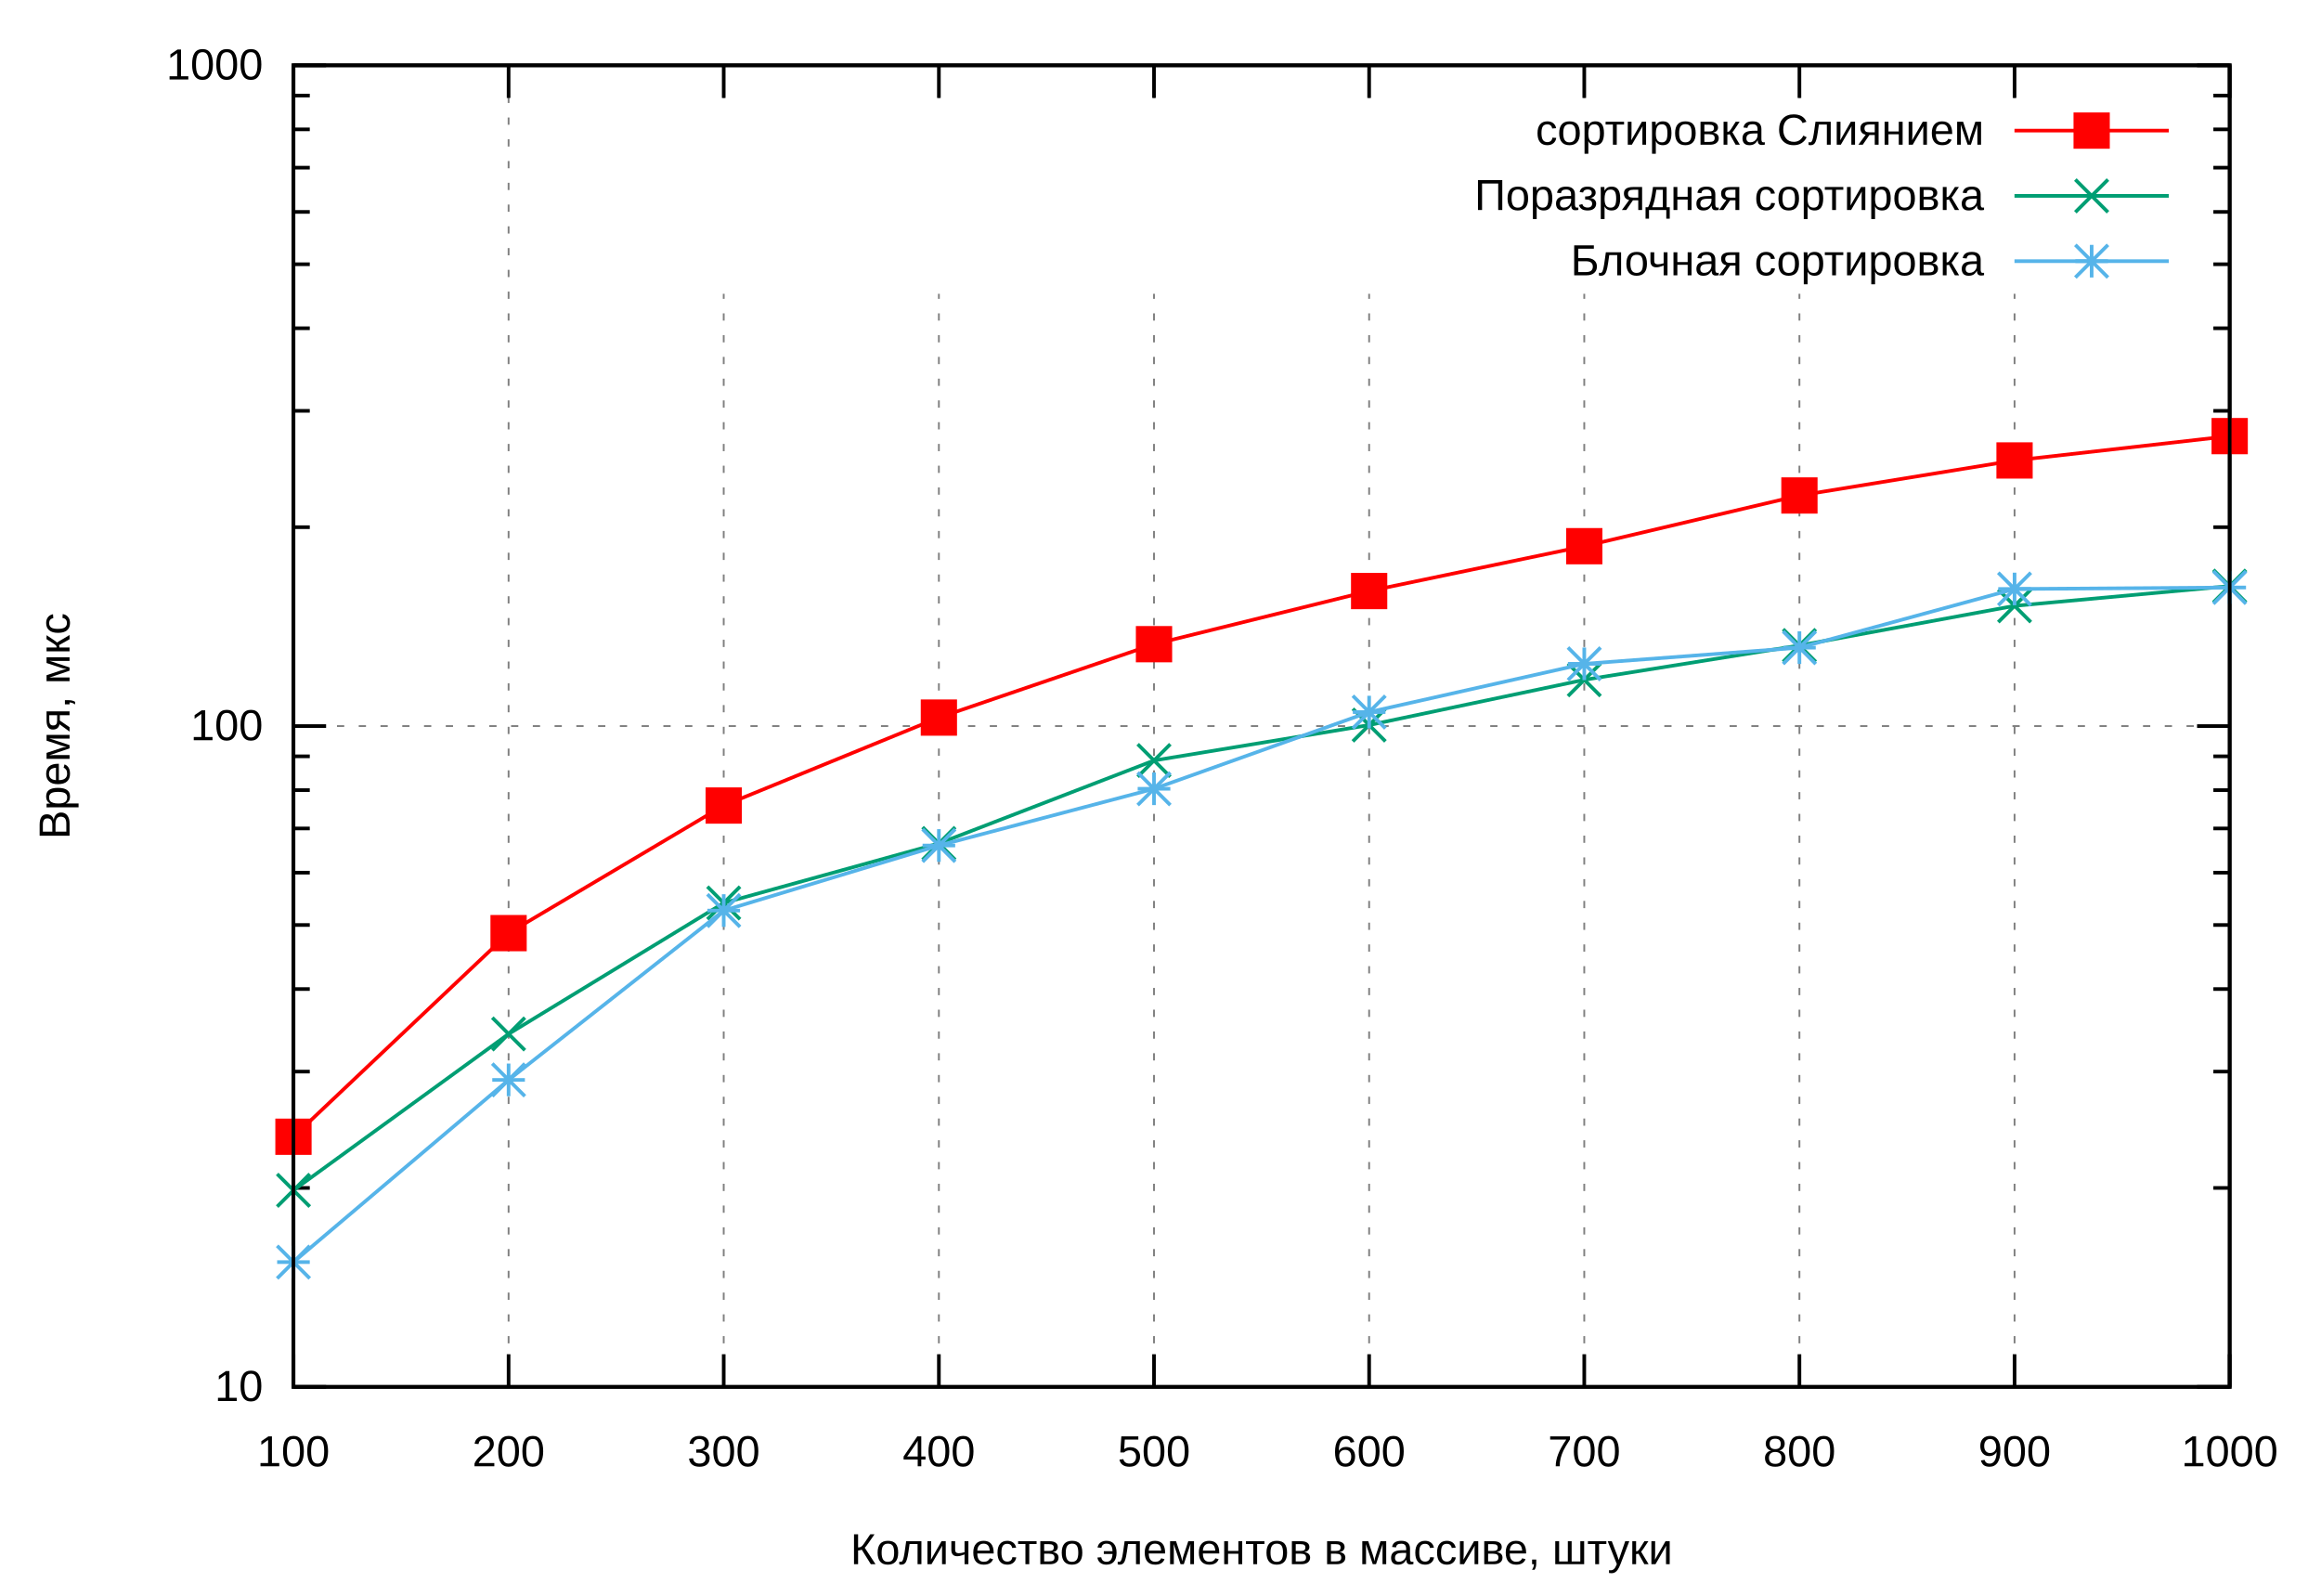
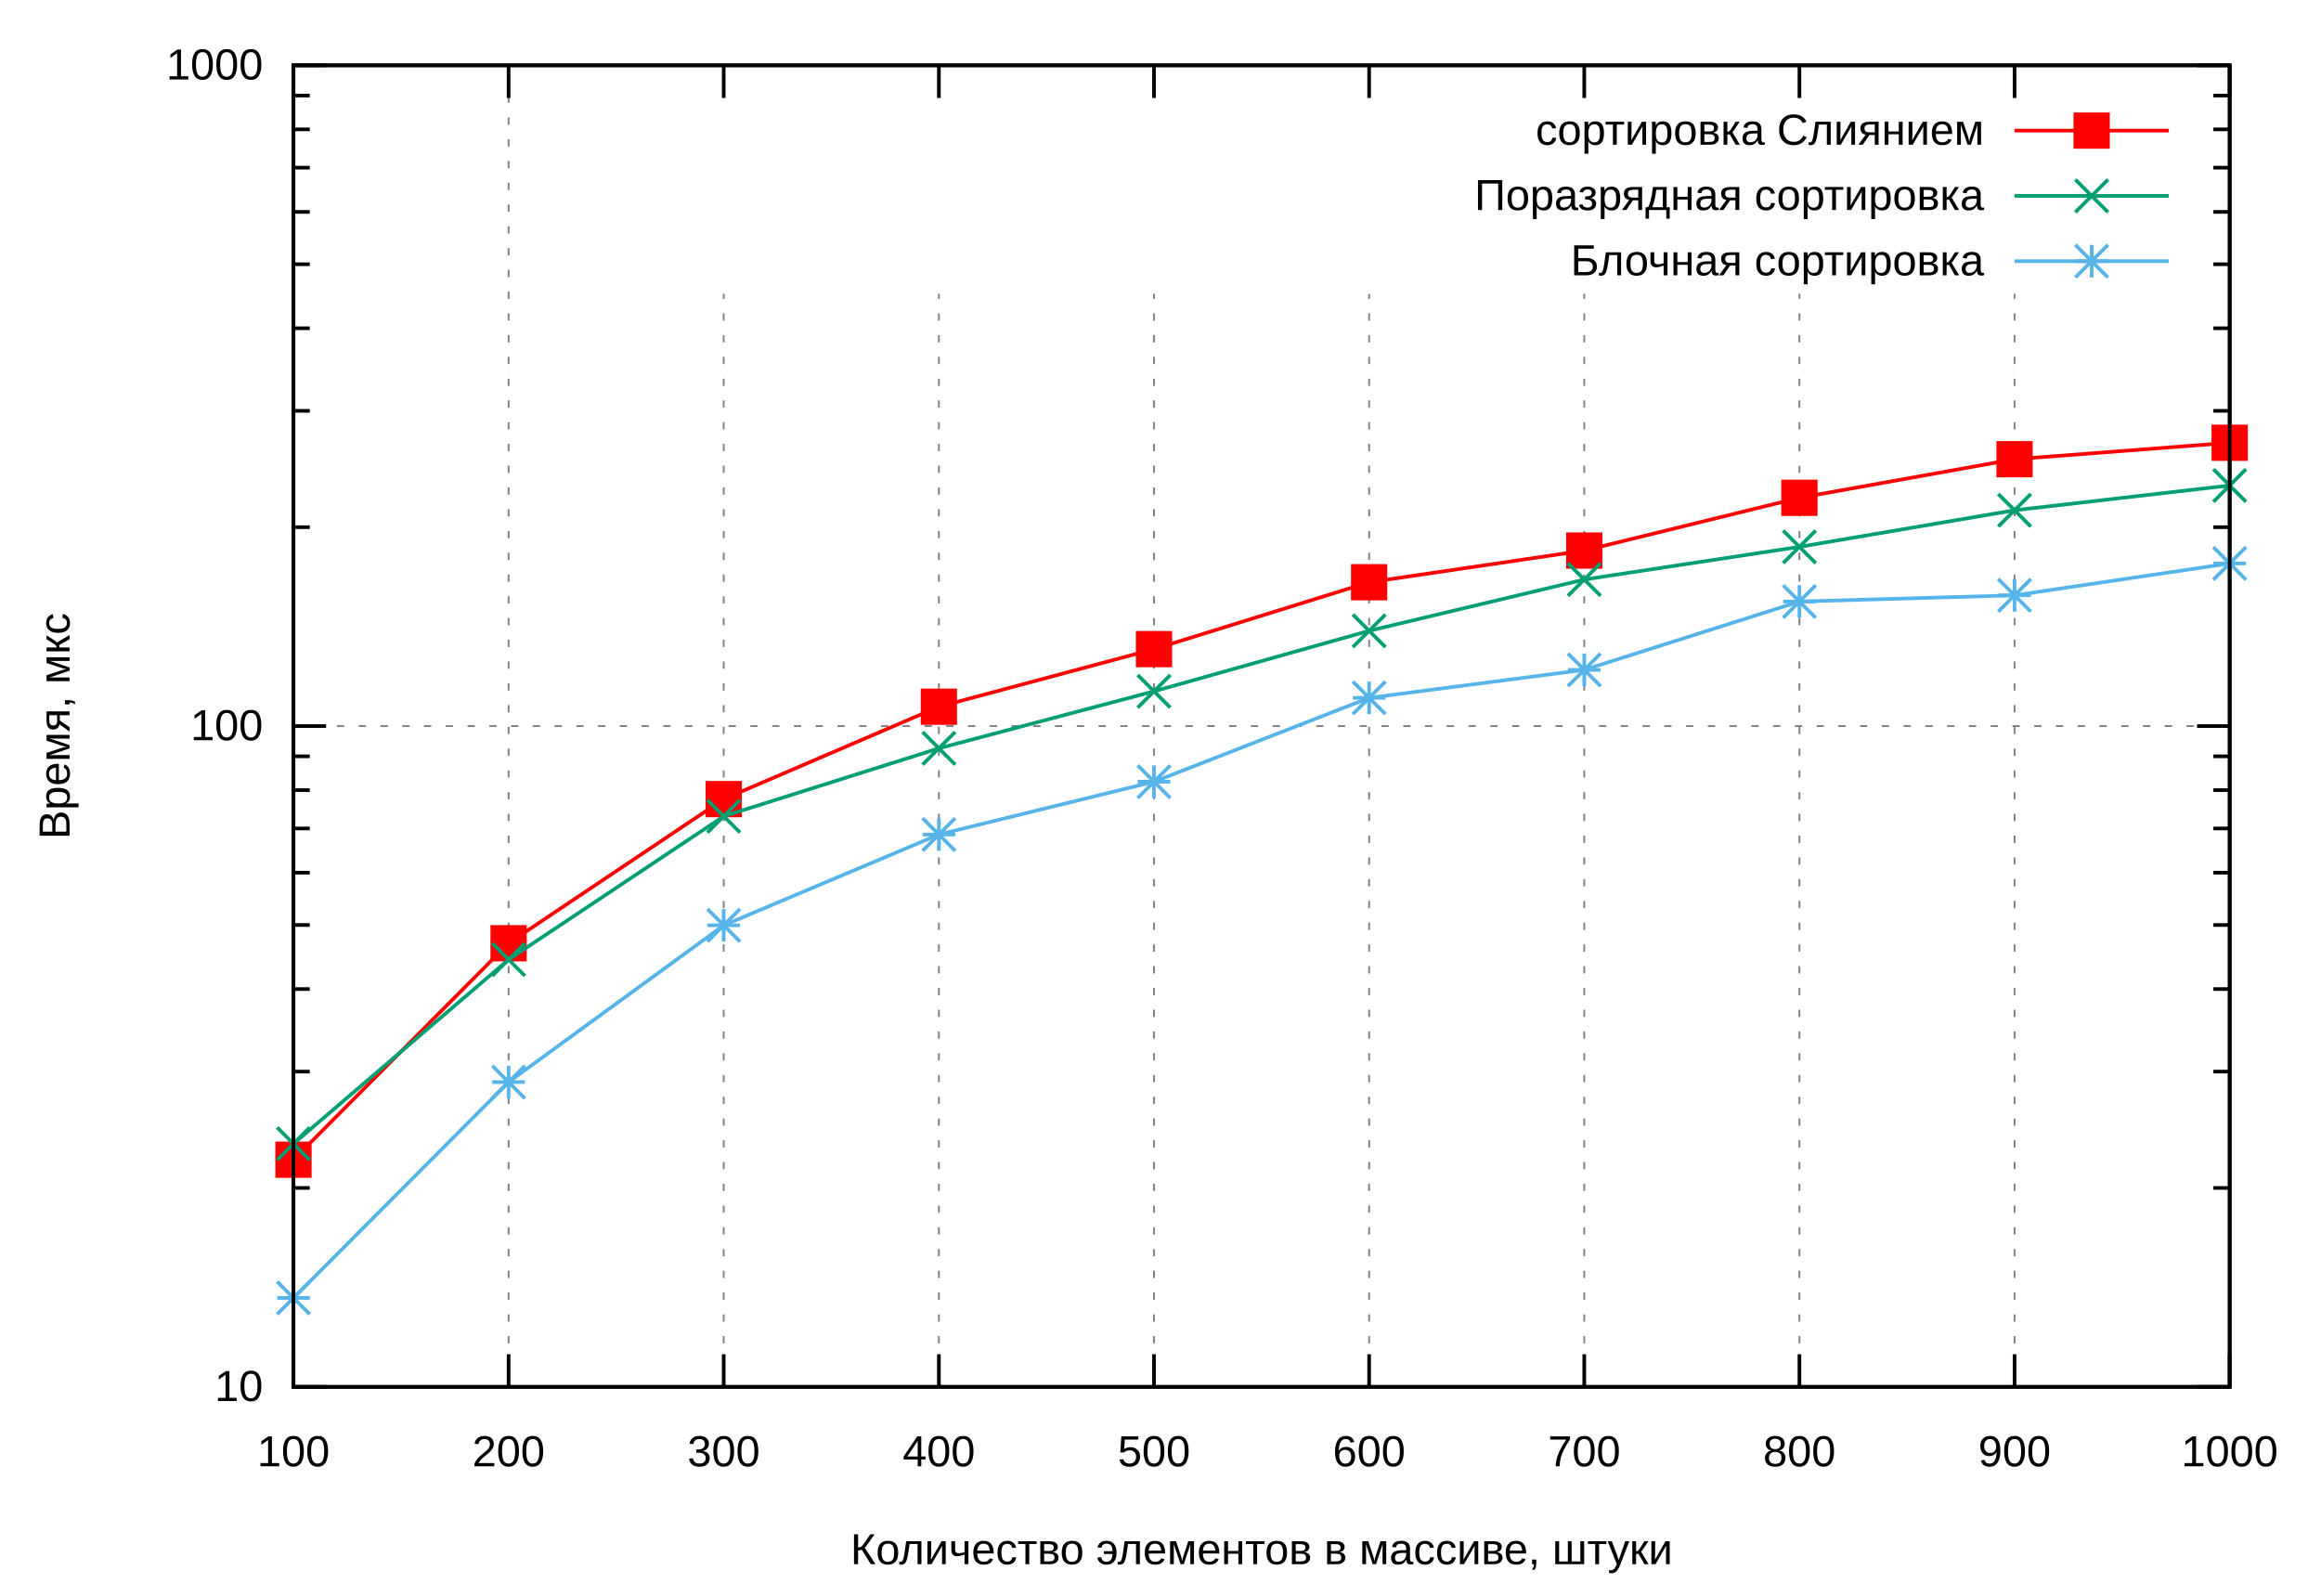
<svg xmlns="http://www.w3.org/2000/svg" xmlns:xlink="http://www.w3.org/1999/xlink" width="640" height="440" viewBox="0 0 640 440">
  <g id="gnuplot_canvas">
    <rect x="0" y="0" width="640" height="440" fill="none" />
    <defs>
      <circle id="gpDot" r="0.5" stroke-width="0.5" stroke="currentColor" />
      <path id="gpPt0" stroke-width="0.222" stroke="currentColor" d="M-1,0 h2 M0,-1 v2" />
      <path id="gpPt1" stroke-width="0.222" stroke="currentColor" d="M-1,-1 L1,1 M1,-1 L-1,1" />
      <path id="gpPt2" stroke-width="0.222" stroke="currentColor" d="M-1,0 L1,0 M0,-1 L0,1 M-1,-1 L1,1 M-1,1 L1,-1" />
      <rect id="gpPt3" stroke-width="0.222" stroke="currentColor" x="-1" y="-1" width="2" height="2" />
      <rect id="gpPt4" stroke-width="0.222" stroke="currentColor" fill="currentColor" x="-1" y="-1" width="2" height="2" />
      <circle id="gpPt5" stroke-width="0.222" stroke="currentColor" cx="0" cy="0" r="1" />
      <use xlink:href="#gpPt5" id="gpPt6" fill="currentColor" stroke="none" />
      <path id="gpPt7" stroke-width="0.222" stroke="currentColor" d="M0,-1.33 L-1.33,0.67 L1.33,0.67 z" />
      <use xlink:href="#gpPt7" id="gpPt8" fill="currentColor" stroke="none" />
      <use xlink:href="#gpPt7" id="gpPt9" stroke="currentColor" transform="rotate(180)" />
      <use xlink:href="#gpPt9" id="gpPt10" fill="currentColor" stroke="none" />
      <use xlink:href="#gpPt3" id="gpPt11" stroke="currentColor" transform="rotate(45)" />
      <use xlink:href="#gpPt11" id="gpPt12" fill="currentColor" stroke="none" />
      <path id="gpPt13" stroke-width="0.222" stroke="currentColor" d="M0,1.330 L1.265,0.411 L0.782,-1.067 L-0.782,-1.076 L-1.265,0.411 z" />
      <use xlink:href="#gpPt13" id="gpPt14" fill="currentColor" stroke="none" />
      <filter id="textbox" filterUnits="objectBoundingBox" x="0" y="0" height="1" width="1">
        <feFlood flood-color="white" flood-opacity="1" result="bgnd" />
        <feComposite in="SourceGraphic" in2="bgnd" operator="atop" />
      </filter>
      <filter id="greybox" filterUnits="objectBoundingBox" x="0" y="0" height="1" width="1">
        <feFlood flood-color="lightgrey" flood-opacity="1" result="grey" />
        <feComposite in="SourceGraphic" in2="grey" operator="atop" />
      </filter>
    </defs>
    <g fill="none" color="white" stroke="currentColor" stroke-width="1.00" stroke-linecap="butt" stroke-linejoin="miter">
</g>
    <g fill="none" color="black" stroke="currentColor" stroke-width="1.00" stroke-linecap="butt" stroke-linejoin="miter">
</g>
    <g fill="none" color="black" stroke="black" stroke-width="0.50" stroke-linecap="butt" stroke-linejoin="miter">
</g>
    <g fill="none" color="gray" stroke="currentColor" stroke-width="0.50" stroke-linecap="butt" stroke-linejoin="miter">
      <path stroke="gray" stroke-dasharray="2,4" class="gridline" d="M80.92,382.40 L614.82,382.40  " />
    </g>
    <g fill="none" color="gray" stroke="gray" stroke-width="1.00" stroke-linecap="butt" stroke-linejoin="miter">
</g>
    <g fill="none" color="black" stroke="currentColor" stroke-width="1.00" stroke-linecap="butt" stroke-linejoin="miter">
      <path stroke="black" d="M80.92,382.40 L89.92,382.40 M614.82,382.40 L605.82,382.40  " />
      <g transform="translate(72.53,386.30)" stroke="none" fill="black" font-family="Arial" font-size="12.00" text-anchor="end">
        <text>
          <tspan font-family="Arial"> 10</tspan>
        </text>
      </g>
    </g>
    <g fill="none" color="black" stroke="currentColor" stroke-width="1.00" stroke-linecap="butt" stroke-linejoin="miter">
      <path stroke="black" d="M80.92,327.55 L85.42,327.55 M614.82,327.55 L610.32,327.55 M80.92,295.47 L85.42,295.47 M614.82,295.47 L610.32,295.47   M80.92,272.71 L85.42,272.71 M614.82,272.71 L610.32,272.71 M80.92,255.05 L85.42,255.05 M614.82,255.05 L610.32,255.05   M80.92,240.62 L85.42,240.62 M614.82,240.62 L610.32,240.62 M80.92,228.43 L85.42,228.43 M614.82,228.43 L610.32,228.43   M80.92,217.86 L85.42,217.86 M614.82,217.86 L610.32,217.86 M80.92,208.54 L85.42,208.54 M614.82,208.54 L610.32,208.54    " />
    </g>
    <g fill="none" color="black" stroke="black" stroke-width="0.50" stroke-linecap="butt" stroke-linejoin="miter">
</g>
    <g fill="none" color="gray" stroke="currentColor" stroke-width="0.50" stroke-linecap="butt" stroke-linejoin="miter">
      <path stroke="gray" stroke-dasharray="2,4" class="gridline" d="M80.92,200.20 L614.82,200.20  " />
    </g>
    <g fill="none" color="gray" stroke="gray" stroke-width="1.00" stroke-linecap="butt" stroke-linejoin="miter">
</g>
    <g fill="none" color="black" stroke="currentColor" stroke-width="1.00" stroke-linecap="butt" stroke-linejoin="miter">
      <path stroke="black" d="M80.92,200.20 L89.92,200.20 M614.82,200.20 L605.82,200.20  " />
      <g transform="translate(72.53,204.10)" stroke="none" fill="black" font-family="Arial" font-size="12.00" text-anchor="end">
        <text>
          <tspan font-family="Arial"> 100</tspan>
        </text>
      </g>
    </g>
    <g fill="none" color="black" stroke="currentColor" stroke-width="1.00" stroke-linecap="butt" stroke-linejoin="miter">
      <path stroke="black" d="M80.92,145.36 L85.42,145.36 M614.82,145.36 L610.32,145.36 M80.92,113.28 L85.42,113.28 M614.82,113.28 L610.32,113.28   M80.92,90.51 L85.42,90.51 M614.82,90.51 L610.32,90.51 M80.92,72.86 L85.42,72.86 M614.82,72.86 L610.32,72.86   M80.92,58.43 L85.42,58.43 M614.82,58.43 L610.32,58.43 M80.92,46.23 L85.42,46.23 M614.82,46.23 L610.32,46.23   M80.92,35.67 L85.42,35.67 M614.82,35.67 L610.32,35.67 M80.92,26.35 L85.42,26.35 M614.82,26.35 L610.32,26.35    " />
    </g>
    <g fill="none" color="black" stroke="black" stroke-width="0.50" stroke-linecap="butt" stroke-linejoin="miter">
</g>
    <g fill="none" color="gray" stroke="currentColor" stroke-width="0.50" stroke-linecap="butt" stroke-linejoin="miter">
      <path stroke="gray" stroke-dasharray="2,4" class="gridline" d="M80.92,18.01 L614.82,18.01  " />
    </g>
    <g fill="none" color="gray" stroke="gray" stroke-width="1.00" stroke-linecap="butt" stroke-linejoin="miter">
</g>
    <g fill="none" color="black" stroke="currentColor" stroke-width="1.00" stroke-linecap="butt" stroke-linejoin="miter">
      <path stroke="black" d="M80.92,18.01 L89.92,18.01 M614.82,18.01 L605.82,18.01  " />
      <g transform="translate(72.53,21.91)" stroke="none" fill="black" font-family="Arial" font-size="12.00" text-anchor="end">
        <text>
          <tspan font-family="Arial"> 1000</tspan>
        </text>
      </g>
    </g>
    <g fill="none" color="black" stroke="currentColor" stroke-width="1.00" stroke-linecap="butt" stroke-linejoin="miter">
</g>
    <g fill="none" color="black" stroke="black" stroke-width="0.50" stroke-linecap="butt" stroke-linejoin="miter">
</g>
    <g fill="none" color="gray" stroke="currentColor" stroke-width="0.50" stroke-linecap="butt" stroke-linejoin="miter">
      <path stroke="gray" stroke-dasharray="2,4" class="gridline" d="M80.92,382.40 L80.92,18.01  " />
    </g>
    <g fill="none" color="gray" stroke="gray" stroke-width="1.00" stroke-linecap="butt" stroke-linejoin="miter">
</g>
    <g fill="none" color="black" stroke="currentColor" stroke-width="1.00" stroke-linecap="butt" stroke-linejoin="miter">
      <path stroke="black" d="M80.92,382.40 L80.92,373.40 M80.92,18.01 L80.92,27.01  " />
      <g transform="translate(80.92,404.30)" stroke="none" fill="black" font-family="Arial" font-size="12.00" text-anchor="middle">
        <text>
          <tspan font-family="Arial"> 100</tspan>
        </text>
      </g>
    </g>
    <g fill="none" color="black" stroke="currentColor" stroke-width="1.00" stroke-linecap="butt" stroke-linejoin="miter">
</g>
    <g fill="none" color="black" stroke="black" stroke-width="0.50" stroke-linecap="butt" stroke-linejoin="miter">
</g>
    <g fill="none" color="gray" stroke="currentColor" stroke-width="0.50" stroke-linecap="butt" stroke-linejoin="miter">
      <path stroke="gray" stroke-dasharray="2,4" class="gridline" d="M140.24,382.40 L140.24,18.01  " />
    </g>
    <g fill="none" color="gray" stroke="gray" stroke-width="1.00" stroke-linecap="butt" stroke-linejoin="miter">
</g>
    <g fill="none" color="black" stroke="currentColor" stroke-width="1.00" stroke-linecap="butt" stroke-linejoin="miter">
      <path stroke="black" d="M140.24,382.40 L140.24,373.40 M140.24,18.01 L140.24,27.01  " />
      <g transform="translate(140.24,404.30)" stroke="none" fill="black" font-family="Arial" font-size="12.00" text-anchor="middle">
        <text>
          <tspan font-family="Arial"> 200</tspan>
        </text>
      </g>
    </g>
    <g fill="none" color="black" stroke="currentColor" stroke-width="1.00" stroke-linecap="butt" stroke-linejoin="miter">
</g>
    <g fill="none" color="black" stroke="black" stroke-width="0.50" stroke-linecap="butt" stroke-linejoin="miter">
</g>
    <g fill="none" color="gray" stroke="currentColor" stroke-width="0.50" stroke-linecap="butt" stroke-linejoin="miter">
      <path stroke="gray" stroke-dasharray="2,4" class="gridline" d="M199.56,382.40 L199.56,81.01 M199.56,27.01 L199.56,18.01  " />
    </g>
    <g fill="none" color="gray" stroke="gray" stroke-width="1.00" stroke-linecap="butt" stroke-linejoin="miter">
</g>
    <g fill="none" color="black" stroke="currentColor" stroke-width="1.00" stroke-linecap="butt" stroke-linejoin="miter">
      <path stroke="black" d="M199.56,382.40 L199.56,373.40 M199.56,18.01 L199.56,27.01  " />
      <g transform="translate(199.56,404.30)" stroke="none" fill="black" font-family="Arial" font-size="12.00" text-anchor="middle">
        <text>
          <tspan font-family="Arial"> 300</tspan>
        </text>
      </g>
    </g>
    <g fill="none" color="black" stroke="currentColor" stroke-width="1.00" stroke-linecap="butt" stroke-linejoin="miter">
</g>
    <g fill="none" color="black" stroke="black" stroke-width="0.50" stroke-linecap="butt" stroke-linejoin="miter">
</g>
    <g fill="none" color="gray" stroke="currentColor" stroke-width="0.50" stroke-linecap="butt" stroke-linejoin="miter">
      <path stroke="gray" stroke-dasharray="2,4" class="gridline" d="M258.89,382.40 L258.89,81.01 M258.89,27.01 L258.89,18.01  " />
    </g>
    <g fill="none" color="gray" stroke="gray" stroke-width="1.00" stroke-linecap="butt" stroke-linejoin="miter">
</g>
    <g fill="none" color="black" stroke="currentColor" stroke-width="1.00" stroke-linecap="butt" stroke-linejoin="miter">
      <path stroke="black" d="M258.89,382.40 L258.89,373.40 M258.89,18.01 L258.89,27.01  " />
      <g transform="translate(258.89,404.30)" stroke="none" fill="black" font-family="Arial" font-size="12.00" text-anchor="middle">
        <text>
          <tspan font-family="Arial"> 400</tspan>
        </text>
      </g>
    </g>
    <g fill="none" color="black" stroke="currentColor" stroke-width="1.00" stroke-linecap="butt" stroke-linejoin="miter">
</g>
    <g fill="none" color="black" stroke="black" stroke-width="0.50" stroke-linecap="butt" stroke-linejoin="miter">
</g>
    <g fill="none" color="gray" stroke="currentColor" stroke-width="0.50" stroke-linecap="butt" stroke-linejoin="miter">
      <path stroke="gray" stroke-dasharray="2,4" class="gridline" d="M318.21,382.40 L318.21,81.01 M318.21,27.01 L318.21,18.01  " />
    </g>
    <g fill="none" color="gray" stroke="gray" stroke-width="1.00" stroke-linecap="butt" stroke-linejoin="miter">
</g>
    <g fill="none" color="black" stroke="currentColor" stroke-width="1.00" stroke-linecap="butt" stroke-linejoin="miter">
      <path stroke="black" d="M318.21,382.40 L318.21,373.40 M318.21,18.01 L318.21,27.01  " />
      <g transform="translate(318.21,404.30)" stroke="none" fill="black" font-family="Arial" font-size="12.00" text-anchor="middle">
        <text>
          <tspan font-family="Arial"> 500</tspan>
        </text>
      </g>
    </g>
    <g fill="none" color="black" stroke="currentColor" stroke-width="1.00" stroke-linecap="butt" stroke-linejoin="miter">
</g>
    <g fill="none" color="black" stroke="black" stroke-width="0.50" stroke-linecap="butt" stroke-linejoin="miter">
</g>
    <g fill="none" color="gray" stroke="currentColor" stroke-width="0.50" stroke-linecap="butt" stroke-linejoin="miter">
      <path stroke="gray" stroke-dasharray="2,4" class="gridline" d="M377.53,382.40 L377.53,81.01 M377.53,27.01 L377.53,18.01  " />
    </g>
    <g fill="none" color="gray" stroke="gray" stroke-width="1.00" stroke-linecap="butt" stroke-linejoin="miter">
</g>
    <g fill="none" color="black" stroke="currentColor" stroke-width="1.00" stroke-linecap="butt" stroke-linejoin="miter">
      <path stroke="black" d="M377.53,382.40 L377.53,373.40 M377.53,18.01 L377.53,27.01  " />
      <g transform="translate(377.53,404.30)" stroke="none" fill="black" font-family="Arial" font-size="12.00" text-anchor="middle">
        <text>
          <tspan font-family="Arial"> 600</tspan>
        </text>
      </g>
    </g>
    <g fill="none" color="black" stroke="currentColor" stroke-width="1.00" stroke-linecap="butt" stroke-linejoin="miter">
</g>
    <g fill="none" color="black" stroke="black" stroke-width="0.50" stroke-linecap="butt" stroke-linejoin="miter">
</g>
    <g fill="none" color="gray" stroke="currentColor" stroke-width="0.50" stroke-linecap="butt" stroke-linejoin="miter">
      <path stroke="gray" stroke-dasharray="2,4" class="gridline" d="M436.85,382.40 L436.85,81.01 M436.85,27.01 L436.85,18.01  " />
    </g>
    <g fill="none" color="gray" stroke="gray" stroke-width="1.00" stroke-linecap="butt" stroke-linejoin="miter">
</g>
    <g fill="none" color="black" stroke="currentColor" stroke-width="1.00" stroke-linecap="butt" stroke-linejoin="miter">
      <path stroke="black" d="M436.85,382.40 L436.85,373.40 M436.85,18.01 L436.85,27.01  " />
      <g transform="translate(436.85,404.30)" stroke="none" fill="black" font-family="Arial" font-size="12.00" text-anchor="middle">
        <text>
          <tspan font-family="Arial"> 700</tspan>
        </text>
      </g>
    </g>
    <g fill="none" color="black" stroke="currentColor" stroke-width="1.00" stroke-linecap="butt" stroke-linejoin="miter">
</g>
    <g fill="none" color="black" stroke="black" stroke-width="0.50" stroke-linecap="butt" stroke-linejoin="miter">
</g>
    <g fill="none" color="gray" stroke="currentColor" stroke-width="0.50" stroke-linecap="butt" stroke-linejoin="miter">
      <path stroke="gray" stroke-dasharray="2,4" class="gridline" d="M496.18,382.40 L496.18,81.01 M496.18,27.01 L496.18,18.01  " />
    </g>
    <g fill="none" color="gray" stroke="gray" stroke-width="1.00" stroke-linecap="butt" stroke-linejoin="miter">
</g>
    <g fill="none" color="black" stroke="currentColor" stroke-width="1.00" stroke-linecap="butt" stroke-linejoin="miter">
      <path stroke="black" d="M496.18,382.40 L496.18,373.40 M496.18,18.01 L496.18,27.01  " />
      <g transform="translate(496.18,404.30)" stroke="none" fill="black" font-family="Arial" font-size="12.00" text-anchor="middle">
        <text>
          <tspan font-family="Arial"> 800</tspan>
        </text>
      </g>
    </g>
    <g fill="none" color="black" stroke="currentColor" stroke-width="1.00" stroke-linecap="butt" stroke-linejoin="miter">
</g>
    <g fill="none" color="black" stroke="black" stroke-width="0.50" stroke-linecap="butt" stroke-linejoin="miter">
</g>
    <g fill="none" color="gray" stroke="currentColor" stroke-width="0.50" stroke-linecap="butt" stroke-linejoin="miter">
      <path stroke="gray" stroke-dasharray="2,4" class="gridline" d="M555.50,382.40 L555.50,81.01 M555.50,27.01 L555.50,18.01  " />
    </g>
    <g fill="none" color="gray" stroke="gray" stroke-width="1.00" stroke-linecap="butt" stroke-linejoin="miter">
</g>
    <g fill="none" color="black" stroke="currentColor" stroke-width="1.00" stroke-linecap="butt" stroke-linejoin="miter">
      <path stroke="black" d="M555.50,382.40 L555.50,373.40 M555.50,18.01 L555.50,27.01  " />
      <g transform="translate(555.50,404.30)" stroke="none" fill="black" font-family="Arial" font-size="12.00" text-anchor="middle">
        <text>
          <tspan font-family="Arial"> 900</tspan>
        </text>
      </g>
    </g>
    <g fill="none" color="black" stroke="currentColor" stroke-width="1.00" stroke-linecap="butt" stroke-linejoin="miter">
</g>
    <g fill="none" color="black" stroke="black" stroke-width="0.50" stroke-linecap="butt" stroke-linejoin="miter">
</g>
    <g fill="none" color="gray" stroke="currentColor" stroke-width="0.50" stroke-linecap="butt" stroke-linejoin="miter">
      <path stroke="gray" stroke-dasharray="2,4" class="gridline" d="M614.82,382.40 L614.82,18.01  " />
    </g>
    <g fill="none" color="gray" stroke="gray" stroke-width="1.00" stroke-linecap="butt" stroke-linejoin="miter">
</g>
    <g fill="none" color="black" stroke="currentColor" stroke-width="1.00" stroke-linecap="butt" stroke-linejoin="miter">
      <path stroke="black" d="M614.82,382.40 L614.82,373.40 M614.82,18.01 L614.82,27.01  " />
      <g transform="translate(614.82,404.30)" stroke="none" fill="black" font-family="Arial" font-size="12.00" text-anchor="middle">
        <text>
          <tspan font-family="Arial"> 1000</tspan>
        </text>
      </g>
    </g>
    <g fill="none" color="black" stroke="currentColor" stroke-width="1.00" stroke-linecap="butt" stroke-linejoin="miter">
</g>
    <g fill="none" color="black" stroke="currentColor" stroke-width="1.00" stroke-linecap="butt" stroke-linejoin="miter">
      <path stroke="black" d="M80.92,18.01 L80.92,382.40 L614.82,382.40 L614.82,18.01 L80.92,18.01 Z  " />
    </g>
    <g fill="none" color="black" stroke="currentColor" stroke-width="1.00" stroke-linecap="butt" stroke-linejoin="miter">
      <g transform="translate(19.18,200.21) rotate(270)" stroke="none" fill="black" font-family="Arial" font-size="12.00" text-anchor="middle">
        <text>
          <tspan font-family="Arial">Время, мкс</tspan>
        </text>
      </g>
    </g>
    <g fill="none" color="black" stroke="currentColor" stroke-width="1.00" stroke-linecap="butt" stroke-linejoin="miter">
      <g transform="translate(347.87,431.30)" stroke="none" fill="black" font-family="Arial" font-size="12.00" text-anchor="middle">
        <text>
          <tspan font-family="Arial">Количество элементов в массиве, штуки</tspan>
        </text>
      </g>
    </g>
    <g fill="none" color="black" stroke="currentColor" stroke-width="1.00" stroke-linecap="butt" stroke-linejoin="miter">
</g>
    <g id="gnuplot_plot_1">
      <g fill="none" color="black" stroke="currentColor" stroke-width="1.00" stroke-linecap="butt" stroke-linejoin="miter">
        <g transform="translate(547.09,39.91)" stroke="none" fill="black" font-family="Arial" font-size="12.00" text-anchor="end">
          <text>
            <tspan font-family="Arial">cортировка Слиянием</tspan>
          </text>
        </g>
      </g>
      <g fill="none" color="black" stroke="currentColor" stroke-width="1.00" stroke-linecap="butt" stroke-linejoin="miter">
-         <path stroke="rgb(255,   0,   0)" d="M555.48,36.01 L598.04,36.01 M80.92,313.43 L140.24,257.29 L199.56,222.11 L258.89,197.86 L318.21,177.62 L377.53,162.97   L436.85,150.60 L496.18,136.62 L555.50,126.96 L614.82,120.25  " />
-         <use xlink:href="#gpPt4" transform="translate(80.92,313.43) scale(4.50)" color="rgb(255,   0,   0)" />
-         <use xlink:href="#gpPt4" transform="translate(140.24,257.29) scale(4.50)" color="rgb(255,   0,   0)" />
-         <use xlink:href="#gpPt4" transform="translate(199.56,222.11) scale(4.50)" color="rgb(255,   0,   0)" />
-         <use xlink:href="#gpPt4" transform="translate(258.89,197.86) scale(4.50)" color="rgb(255,   0,   0)" />
-         <use xlink:href="#gpPt4" transform="translate(318.21,177.62) scale(4.50)" color="rgb(255,   0,   0)" />
-         <use xlink:href="#gpPt4" transform="translate(377.53,162.97) scale(4.50)" color="rgb(255,   0,   0)" />
-         <use xlink:href="#gpPt4" transform="translate(436.85,150.60) scale(4.50)" color="rgb(255,   0,   0)" />
-         <use xlink:href="#gpPt4" transform="translate(496.18,136.62) scale(4.50)" color="rgb(255,   0,   0)" />
-         <use xlink:href="#gpPt4" transform="translate(555.50,126.96) scale(4.50)" color="rgb(255,   0,   0)" />
-         <use xlink:href="#gpPt4" transform="translate(614.82,120.25) scale(4.50)" color="rgb(255,   0,   0)" />
+         <path stroke="rgb(255,   0,   0)" d="M555.48,36.01 L598.04,36.01 M80.92,319.77 L140.24,260.08 L199.56,220.34 L258.89,194.86 L318.21,178.98 L377.53,160.54   L436.85,151.81 L496.18,137.26 L555.50,126.62 L614.82,122.08  " />
+         <use xlink:href="#gpPt4" transform="translate(80.92,319.77) scale(4.50)" color="rgb(255,   0,   0)" />
+         <use xlink:href="#gpPt4" transform="translate(140.24,260.08) scale(4.50)" color="rgb(255,   0,   0)" />
+         <use xlink:href="#gpPt4" transform="translate(199.56,220.34) scale(4.50)" color="rgb(255,   0,   0)" />
+         <use xlink:href="#gpPt4" transform="translate(258.89,194.86) scale(4.50)" color="rgb(255,   0,   0)" />
+         <use xlink:href="#gpPt4" transform="translate(318.21,178.98) scale(4.50)" color="rgb(255,   0,   0)" />
+         <use xlink:href="#gpPt4" transform="translate(377.53,160.54) scale(4.50)" color="rgb(255,   0,   0)" />
+         <use xlink:href="#gpPt4" transform="translate(436.85,151.81) scale(4.50)" color="rgb(255,   0,   0)" />
+         <use xlink:href="#gpPt4" transform="translate(496.18,137.26) scale(4.50)" color="rgb(255,   0,   0)" />
+         <use xlink:href="#gpPt4" transform="translate(555.50,126.62) scale(4.50)" color="rgb(255,   0,   0)" />
+         <use xlink:href="#gpPt4" transform="translate(614.82,122.08) scale(4.50)" color="rgb(255,   0,   0)" />
        <use xlink:href="#gpPt4" transform="translate(576.76,36.01) scale(4.50)" color="rgb(255,   0,   0)" />
      </g>
    </g>
    <g id="gnuplot_plot_2">
      <g fill="none" color="black" stroke="currentColor" stroke-width="1.00" stroke-linecap="butt" stroke-linejoin="miter">
        <g transform="translate(547.09,57.91)" stroke="none" fill="black" font-family="Arial" font-size="12.00" text-anchor="end">
          <text>
            <tspan font-family="Arial">Поразрядная сортировка</tspan>
          </text>
        </g>
      </g>
      <g fill="none" color="black" stroke="currentColor" stroke-width="1.00" stroke-linecap="butt" stroke-linejoin="miter">
-         <path stroke="rgb(  0, 158, 115)" d="M555.48,54.01 L598.04,54.01 M80.92,328.20 L140.24,285.09 L199.56,248.97 L258.89,232.56 L318.21,209.69 L377.53,199.92   L436.85,187.44 L496.18,177.97 L555.50,167.05 L614.82,161.60  " />
-         <use xlink:href="#gpPt1" transform="translate(80.92,328.20) scale(4.50)" color="rgb(  0, 158, 115)" />
-         <use xlink:href="#gpPt1" transform="translate(140.24,285.09) scale(4.50)" color="rgb(  0, 158, 115)" />
-         <use xlink:href="#gpPt1" transform="translate(199.56,248.97) scale(4.50)" color="rgb(  0, 158, 115)" />
-         <use xlink:href="#gpPt1" transform="translate(258.89,232.56) scale(4.50)" color="rgb(  0, 158, 115)" />
-         <use xlink:href="#gpPt1" transform="translate(318.21,209.69) scale(4.50)" color="rgb(  0, 158, 115)" />
-         <use xlink:href="#gpPt1" transform="translate(377.53,199.92) scale(4.50)" color="rgb(  0, 158, 115)" />
-         <use xlink:href="#gpPt1" transform="translate(436.85,187.44) scale(4.50)" color="rgb(  0, 158, 115)" />
-         <use xlink:href="#gpPt1" transform="translate(496.18,177.97) scale(4.50)" color="rgb(  0, 158, 115)" />
-         <use xlink:href="#gpPt1" transform="translate(555.50,167.05) scale(4.50)" color="rgb(  0, 158, 115)" />
-         <use xlink:href="#gpPt1" transform="translate(614.82,161.60) scale(4.50)" color="rgb(  0, 158, 115)" />
+         <path stroke="rgb(  0, 158, 115)" d="M555.48,54.01 L598.04,54.01 M80.92,315.36 L140.24,264.58 L199.56,225.06 L258.89,206.33 L318.21,190.61 L377.53,173.93   L436.85,159.79 L496.18,150.78 L555.50,140.69 L614.82,133.86  " />
+         <use xlink:href="#gpPt1" transform="translate(80.92,315.36) scale(4.50)" color="rgb(  0, 158, 115)" />
+         <use xlink:href="#gpPt1" transform="translate(140.24,264.58) scale(4.50)" color="rgb(  0, 158, 115)" />
+         <use xlink:href="#gpPt1" transform="translate(199.56,225.06) scale(4.50)" color="rgb(  0, 158, 115)" />
+         <use xlink:href="#gpPt1" transform="translate(258.89,206.33) scale(4.50)" color="rgb(  0, 158, 115)" />
+         <use xlink:href="#gpPt1" transform="translate(318.21,190.61) scale(4.50)" color="rgb(  0, 158, 115)" />
+         <use xlink:href="#gpPt1" transform="translate(377.53,173.93) scale(4.50)" color="rgb(  0, 158, 115)" />
+         <use xlink:href="#gpPt1" transform="translate(436.85,159.79) scale(4.50)" color="rgb(  0, 158, 115)" />
+         <use xlink:href="#gpPt1" transform="translate(496.18,150.78) scale(4.50)" color="rgb(  0, 158, 115)" />
+         <use xlink:href="#gpPt1" transform="translate(555.50,140.69) scale(4.50)" color="rgb(  0, 158, 115)" />
+         <use xlink:href="#gpPt1" transform="translate(614.82,133.86) scale(4.50)" color="rgb(  0, 158, 115)" />
        <use xlink:href="#gpPt1" transform="translate(576.76,54.01) scale(4.50)" color="rgb(  0, 158, 115)" />
      </g>
    </g>
    <g id="gnuplot_plot_3">
      <g fill="none" color="black" stroke="currentColor" stroke-width="1.00" stroke-linecap="butt" stroke-linejoin="miter">
        <g transform="translate(547.09,75.91)" stroke="none" fill="black" font-family="Arial" font-size="12.00" text-anchor="end">
          <text>
            <tspan font-family="Arial">Блочная сортировка</tspan>
          </text>
        </g>
      </g>
      <g fill="none" color="black" stroke="currentColor" stroke-width="1.00" stroke-linecap="butt" stroke-linejoin="miter">
-         <path stroke="rgb( 86, 180, 233)" d="M555.48,72.01 L598.04,72.01 M80.92,348.00 L140.24,297.76 L199.56,251.07 L258.89,233.13 L318.21,217.49 L377.53,196.34   L436.85,183.03 L496.18,178.58 L555.50,162.40 L614.82,161.99  " />
-         <use xlink:href="#gpPt2" transform="translate(80.92,348.00) scale(4.50)" color="rgb( 86, 180, 233)" />
-         <use xlink:href="#gpPt2" transform="translate(140.24,297.76) scale(4.50)" color="rgb( 86, 180, 233)" />
-         <use xlink:href="#gpPt2" transform="translate(199.56,251.07) scale(4.50)" color="rgb( 86, 180, 233)" />
-         <use xlink:href="#gpPt2" transform="translate(258.89,233.13) scale(4.50)" color="rgb( 86, 180, 233)" />
-         <use xlink:href="#gpPt2" transform="translate(318.21,217.49) scale(4.50)" color="rgb( 86, 180, 233)" />
-         <use xlink:href="#gpPt2" transform="translate(377.53,196.34) scale(4.50)" color="rgb( 86, 180, 233)" />
-         <use xlink:href="#gpPt2" transform="translate(436.85,183.03) scale(4.50)" color="rgb( 86, 180, 233)" />
-         <use xlink:href="#gpPt2" transform="translate(496.18,178.58) scale(4.50)" color="rgb( 86, 180, 233)" />
-         <use xlink:href="#gpPt2" transform="translate(555.50,162.40) scale(4.50)" color="rgb( 86, 180, 233)" />
-         <use xlink:href="#gpPt2" transform="translate(614.82,161.99) scale(4.50)" color="rgb( 86, 180, 233)" />
+         <path stroke="rgb( 86, 180, 233)" d="M555.48,72.01 L598.04,72.01 M80.92,357.88 L140.24,298.36 L199.56,255.13 L258.89,230.10 L318.21,215.54 L377.53,192.42   L436.85,184.70 L496.18,165.86 L555.50,164.15 L614.82,155.35  " />
+         <use xlink:href="#gpPt2" transform="translate(80.92,357.88) scale(4.50)" color="rgb( 86, 180, 233)" />
+         <use xlink:href="#gpPt2" transform="translate(140.24,298.36) scale(4.50)" color="rgb( 86, 180, 233)" />
+         <use xlink:href="#gpPt2" transform="translate(199.56,255.13) scale(4.50)" color="rgb( 86, 180, 233)" />
+         <use xlink:href="#gpPt2" transform="translate(258.89,230.10) scale(4.50)" color="rgb( 86, 180, 233)" />
+         <use xlink:href="#gpPt2" transform="translate(318.21,215.54) scale(4.50)" color="rgb( 86, 180, 233)" />
+         <use xlink:href="#gpPt2" transform="translate(377.53,192.42) scale(4.50)" color="rgb( 86, 180, 233)" />
+         <use xlink:href="#gpPt2" transform="translate(436.85,184.70) scale(4.50)" color="rgb( 86, 180, 233)" />
+         <use xlink:href="#gpPt2" transform="translate(496.18,165.86) scale(4.50)" color="rgb( 86, 180, 233)" />
+         <use xlink:href="#gpPt2" transform="translate(555.50,164.15) scale(4.50)" color="rgb( 86, 180, 233)" />
+         <use xlink:href="#gpPt2" transform="translate(614.82,155.35) scale(4.50)" color="rgb( 86, 180, 233)" />
        <use xlink:href="#gpPt2" transform="translate(576.76,72.01) scale(4.50)" color="rgb( 86, 180, 233)" />
      </g>
    </g>
    <g fill="none" color="white" stroke="rgb( 86, 180, 233)" stroke-width="2.00" stroke-linecap="butt" stroke-linejoin="miter">
</g>
    <g fill="none" color="black" stroke="currentColor" stroke-width="2.00" stroke-linecap="butt" stroke-linejoin="miter">
</g>
    <g fill="none" color="black" stroke="black" stroke-width="1.00" stroke-linecap="butt" stroke-linejoin="miter">
</g>
    <g fill="none" color="black" stroke="currentColor" stroke-width="1.00" stroke-linecap="butt" stroke-linejoin="miter">
      <path stroke="black" d="M80.92,18.01 L80.92,382.40 L614.82,382.40 L614.82,18.01 L80.92,18.01 Z  " />
    </g>
    <g fill="none" color="black" stroke="currentColor" stroke-width="1.00" stroke-linecap="butt" stroke-linejoin="miter">
</g>
  </g>
</svg>
